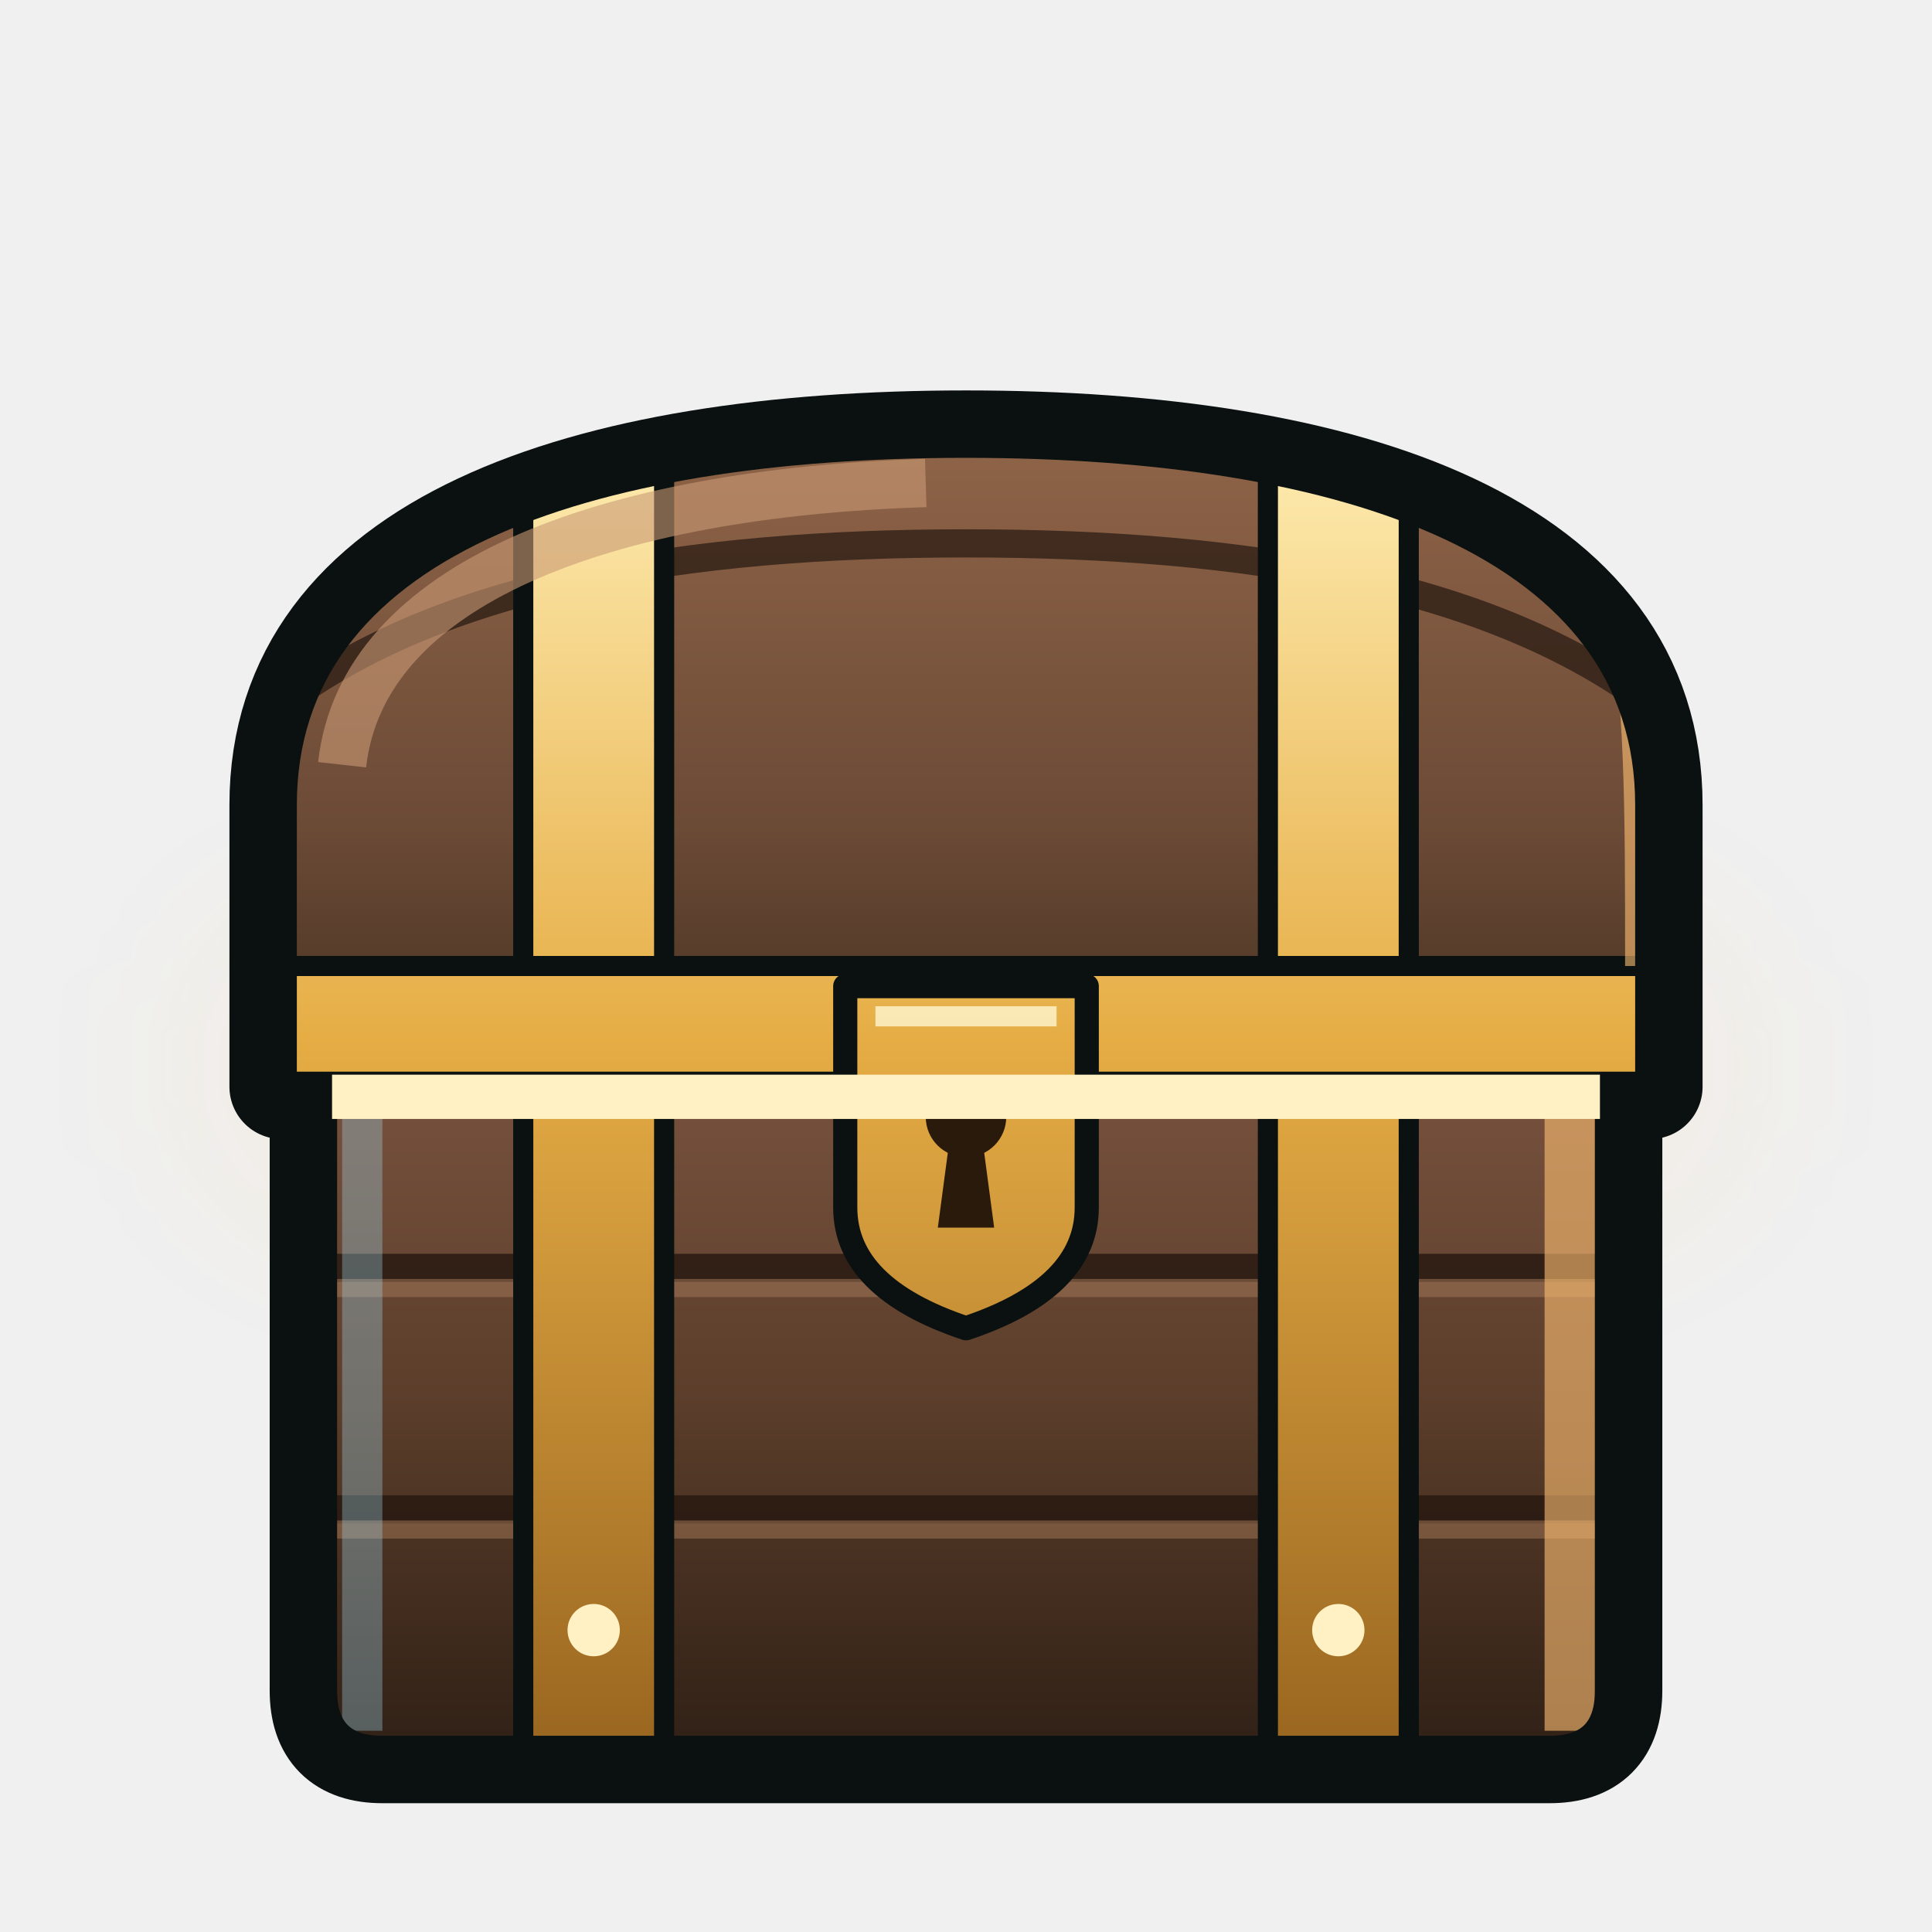
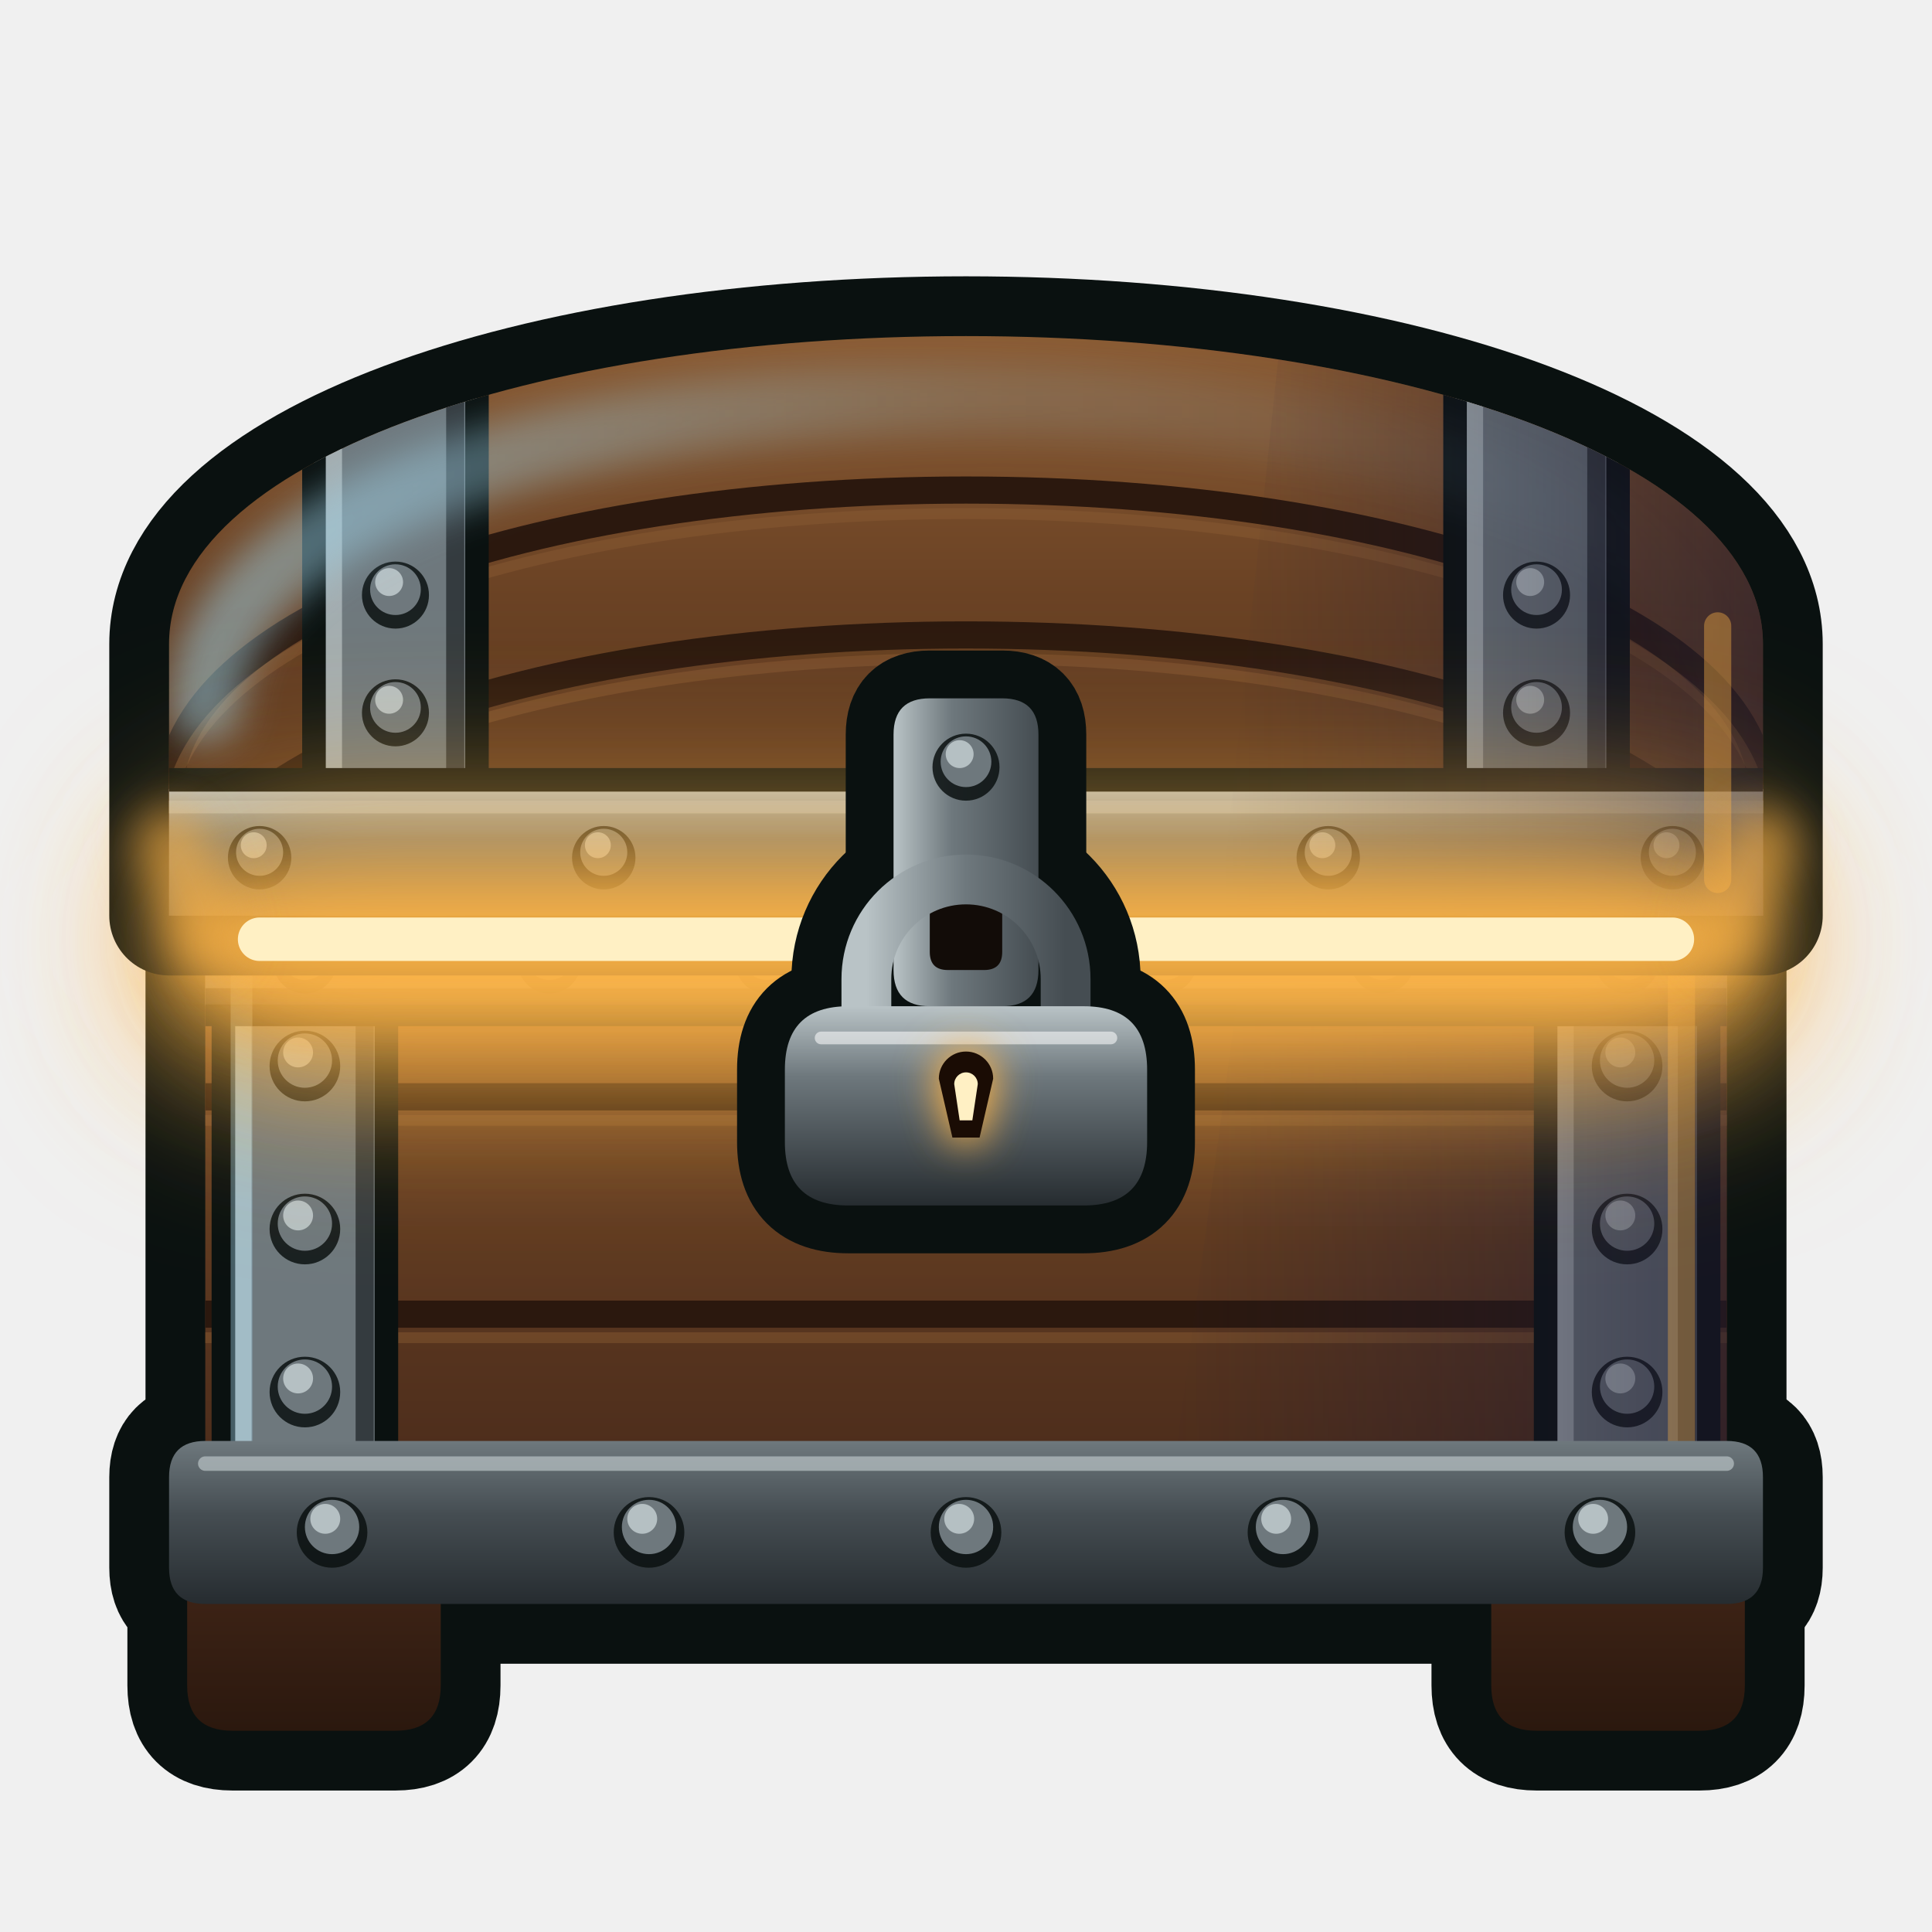
<svg xmlns="http://www.w3.org/2000/svg" viewBox="0 0 96 96" width="96" height="96">
  <defs>
-     <linearGradient id="cst-wood" gradientUnits="userSpaceOnUse" x1="0" y1="52" x2="0" y2="88">
-       <stop offset="0" stop-color="#7a5440" />
-       <stop offset="0.5" stop-color="#5a3d2a" />
-       <stop offset="1" stop-color="#2e1f15" />
-     </linearGradient>
-     <linearGradient id="cst-lid" gradientUnits="userSpaceOnUse" x1="0" y1="22" x2="0" y2="54">
-       <stop offset="0" stop-color="#8f6448" />
-       <stop offset="0.6" stop-color="#6b4a36" />
-       <stop offset="1" stop-color="#43301f" />
-     </linearGradient>
-     <linearGradient id="cst-gold" gradientUnits="userSpaceOnUse" x1="0" y1="20" x2="0" y2="90">
-       <stop offset="0" stop-color="#fff0b8" />
-       <stop offset="0.45" stop-color="#e6ad45" />
-       <stop offset="1" stop-color="#93601d" />
-     </linearGradient>
-     <linearGradient id="cst-inlid" gradientUnits="userSpaceOnUse" x1="0" y1="0" x2="0" y2="40">
-       <stop offset="0" stop-color="#2a1a10" />
-       <stop offset="1" stop-color="#4a3020" />
-     </linearGradient>
-     <radialGradient id="cst-seam" gradientUnits="userSpaceOnUse" cx="48" cy="53" r="40">
-       <stop offset="0" stop-color="#fff1c4" stop-opacity="0.9" />
-       <stop offset="0.4" stop-color="#ffb547" stop-opacity="0.35" />
-       <stop offset="1" stop-color="#ffb547" stop-opacity="0" />
-     </radialGradient>
-     <linearGradient id="cst-beam" gradientUnits="userSpaceOnUse" x1="0" y1="52" x2="0" y2="0">
-       <stop offset="0" stop-color="#fff6dc" stop-opacity="0.85" />
-       <stop offset="0.5" stop-color="#ffd27a" stop-opacity="0.35" />
-       <stop offset="1" stop-color="#ffd27a" stop-opacity="0" />
-     </linearGradient>
-     <radialGradient id="cst-inside" gradientUnits="userSpaceOnUse" cx="48" cy="54" r="30">
-       <stop offset="0" stop-color="#ffffff" />
-       <stop offset="0.4" stop-color="#fff1c4" />
+     <linearGradient id="chest-l1" gradientUnits="userSpaceOnUse" x1="0" y1="202" x2="0" y2="226">
+       <stop offset="0" stop-color="#47291a" />
+       <stop offset="1" stop-color="#2b180e" />
+     </linearGradient>
+     <linearGradient id="chest-l2" gradientUnits="userSpaceOnUse" x1="0" y1="202" x2="0" y2="226">
+       <stop offset="0" stop-color="#47291a" />
+       <stop offset="1" stop-color="#2b180e" />
+     </linearGradient>
+     <linearGradient id="chest-l3" gradientUnits="userSpaceOnUse" x1="0" y1="110" x2="0" y2="132">
+       <stop offset="0" stop-color="#9a6a40" />
+       <stop offset="1" stop-color="#5e3a20" />
+     </linearGradient>
+     <linearGradient id="chest-l4" gradientUnits="userSpaceOnUse" x1="0" y1="114" x2="0" y2="128">
+       <stop offset="0" stop-color="#0c0705" />
+       <stop offset="0.55" stop-color="#2b180e" />
      <stop offset="1" stop-color="#ffb547" />
-     </radialGradient>
-     <filter id="cst-b" x="-60%" y="-60%" width="220%" height="220%">
-       <feGaussianBlur stdDeviation="2.5" />
-     </filter>
-     <filter id="cst-b4" x="-60%" y="-60%" width="220%" height="220%">
-       <feGaussianBlur stdDeviation="4" />
-     </filter>
+     </linearGradient>
+     <filter id="chest-b5" filterUnits="userSpaceOnUse" x="-64" y="-64" width="384" height="384">
+       <feGaussianBlur stdDeviation="3" />
+     </filter>
+     <linearGradient id="chest-l6" gradientUnits="userSpaceOnUse" x1="0" y1="130" x2="0" y2="204">
+       <stop offset="0" stop-color="#8a5a32" />
+       <stop offset="0.35" stop-color="#6a4224" />
+       <stop offset="1" stop-color="#47291a" />
+     </linearGradient>
+     <clipPath id="chest-c7">
+       <path d="M47,130 H209 Q212,130 212,133 V201 Q212,204 209,204 H47 Q44,204 44,201 V133 Q44,130 47,130Z" />
+     </clipPath>
+     <linearGradient id="chest-l8" gradientUnits="userSpaceOnUse" x1="150" y1="0" x2="212" y2="0">
+       <stop offset="0" stop-color="#1c1830" stop-opacity="0" />
+       <stop offset="1" stop-color="#1c1830" stop-opacity="0.55" />
+     </linearGradient>
+     <linearGradient id="chest-l9" gradientUnits="userSpaceOnUse" x1="0" y1="130" x2="0" y2="148">
+       <stop offset="0" stop-color="#000" stop-opacity="0.45" />
+       <stop offset="1" stop-color="#000" stop-opacity="0" />
+     </linearGradient>
+     <linearGradient id="chest-l10" gradientUnits="userSpaceOnUse" x1="0" y1="194" x2="0" y2="212">
+       <stop offset="0" stop-color="#6e787d" />
+       <stop offset="0.45" stop-color="#454d52" />
+       <stop offset="1" stop-color="#262c30" />
+     </linearGradient>
+     <filter id="chest-b11" filterUnits="userSpaceOnUse" x="-64" y="-64" width="384" height="384">
+       <feGaussianBlur stdDeviation="8.0" />
+     </filter>
+     <linearGradient id="chest-l12" gradientUnits="userSpaceOnUse" x1="0" y1="72" x2="0" y2="136">
+       <stop offset="0" stop-color="#8a5a32" />
+       <stop offset="0.45" stop-color="#6a4224" />
+       <stop offset="1" stop-color="#47291a" />
+     </linearGradient>
+     <clipPath id="chest-c13">
+       <path d="M40,136 L40,106 C40,86 80,72 128,72 C176,72 216,86 216,106 L216,136Z" />
+     </clipPath>
+     <linearGradient id="chest-l14" gradientUnits="userSpaceOnUse" x1="0" y1="122" x2="0" y2="136">
+       <stop offset="0" stop-color="#b9c3c6" />
+       <stop offset="0.4" stop-color="#6e787d" />
+       <stop offset="1" stop-color="#454d52" />
+     </linearGradient>
+     <linearGradient id="chest-l15" gradientUnits="userSpaceOnUse" x1="40" y1="0" x2="216" y2="0">
+       <stop offset="0" stop-color="#9fd2e6" stop-opacity="0.55" />
+       <stop offset="0.5" stop-color="#9fd2e6" stop-opacity="0.18" />
+       <stop offset="1" stop-color="#9fd2e6" stop-opacity="0" />
+     </linearGradient>
+     <filter id="chest-b16" filterUnits="userSpaceOnUse" x="-64" y="-64" width="384" height="384">
+       <feGaussianBlur stdDeviation="2" />
+     </filter>
+     <linearGradient id="chest-l17" gradientUnits="userSpaceOnUse" x1="156" y1="0" x2="216" y2="0">
+       <stop offset="0" stop-color="#1c1830" stop-opacity="0" />
+       <stop offset="1" stop-color="#1c1830" stop-opacity="0.55" />
+     </linearGradient>
+     <filter id="chest-b18" filterUnits="userSpaceOnUse" x="-64" y="-64" width="384" height="384">
+       <feGaussianBlur stdDeviation="10.0" />
+     </filter>
+     <filter id="chest-b19" filterUnits="userSpaceOnUse" x="-64" y="-64" width="384" height="384">
+       <feGaussianBlur stdDeviation="4.0" />
+     </filter>
+     <filter id="chest-b20" filterUnits="userSpaceOnUse" x="-64" y="-64" width="384" height="384">
+       <feGaussianBlur stdDeviation="2.4" />
+     </filter>
+     <filter id="chest-b21" filterUnits="userSpaceOnUse" x="-64" y="-64" width="384" height="384">
+       <feGaussianBlur stdDeviation="2.2" />
+     </filter>
+     <linearGradient id="chest-l22" gradientUnits="userSpaceOnUse" x1="120" y1="0" x2="136" y2="0">
+       <stop offset="0" stop-color="#b9c3c6" />
+       <stop offset="0.4" stop-color="#6e787d" />
+       <stop offset="1" stop-color="#454d52" />
+     </linearGradient>
+     <linearGradient id="chest-l23" gradientUnits="userSpaceOnUse" x1="117" y1="0" x2="139" y2="0">
+       <stop offset="0" stop-color="#b9c3c6" />
+       <stop offset="0.5" stop-color="#6e787d" />
+       <stop offset="1" stop-color="#454d52" />
+     </linearGradient>
+     <linearGradient id="chest-l24" gradientUnits="userSpaceOnUse" x1="0" y1="146" x2="0" y2="168">
+       <stop offset="0" stop-color="#b9c3c6" />
+       <stop offset="0.35" stop-color="#6e787d" />
+       <stop offset="1" stop-color="#262c30" />
+     </linearGradient>
  </defs>
-   <ellipse cx="48" cy="53" rx="44" ry="9" fill="url(#cst-seam)" filter="url(#cst-b4)" />
-   <g>
-     <path d="M 16 52 L 80 52 L 80 84 Q 80 87 77 87 L 19 87 Q 16 87 16 84 Z" fill="#0a1110" stroke="#0a1110" stroke-width="5.2" stroke-linejoin="round" stroke-linecap="round" />
-     <path d="M 14 54 L 14 40 C 14 27 29 22 48 22 C 67 22 82 27 82 40 L 82 54 Z" fill="#0a1110" stroke="#0a1110" stroke-width="5.2" stroke-linejoin="round" stroke-linecap="round" />
-     <path d="M 42 49 L 54 49 L 54 60 Q 54 64 48 66 Q 42 64 42 60 Z" fill="#0a1110" stroke="#0a1110" stroke-width="5.2" stroke-linejoin="round" stroke-linecap="round" />
+   <g transform="translate(-9.60 -15.70) scale(0.45)">
+     <path d="M44,132 L212,132 L203,110 L53,110Z" fill="#0a1110" stroke="#0a1110" stroke-width="13.2" stroke-linecap="round" stroke-linejoin="round" />
+     <path d="M47,130 H209 Q212,130 212,133 V201 Q212,204 209,204 H47 Q44,204 44,201 V133 Q44,130 47,130Z" fill="#0a1110" stroke="#0a1110" stroke-width="13.2" stroke-linecap="round" stroke-linejoin="round" />
+     <path d="M44,194 H212 Q216,194 216,198 V208 Q216,212 212,212 H44 Q40,212 40,208 V198 Q40,194 44,194Z" fill="#0a1110" stroke="#0a1110" stroke-width="13.2" stroke-linecap="round" stroke-linejoin="round" />
+     <path d="M47,202 H65 Q70,202 70,207 V221 Q70,226 65,226 H47 Q42,226 42,221 V207 Q42,202 47,202Z" fill="#0a1110" stroke="#0a1110" stroke-width="13.2" stroke-linecap="round" stroke-linejoin="round" />
+     <path d="M191,202 H209 Q214,202 214,207 V221 Q214,226 209,226 H191 Q186,226 186,221 V207 Q186,202 191,202Z" fill="#0a1110" stroke="#0a1110" stroke-width="13.2" stroke-linecap="round" stroke-linejoin="round" />
+     <path d="M47,202 H65 Q70,202 70,207 V221 Q70,226 65,226 H47 Q42,226 42,221 V207 Q42,202 47,202Z" fill="url(#chest-l1)" />
+     <path d="M47.5,205 H64.5 Q67,205 67,207.5 V207.5 Q67,210 64.5,210 H47.5 Q45,210 45,207.5 V207.5 Q45,205 47.5,205Z" fill="#454d52" opacity="0.6" />
+     <path d="M191,202 H209 Q214,202 214,207 V221 Q214,226 209,226 H191 Q186,226 186,221 V207 Q186,202 191,202Z" fill="url(#chest-l2)" />
+     <path d="M191.5,205 H208.5 Q211,205 211,207.5 V207.5 Q211,210 208.5,210 H191.5 Q189,210 189,207.5 V207.5 Q189,205 191.5,205Z" fill="#454d52" opacity="0.6" />
+     <path d="M44,132 L212,132 L203,110 L53,110Z" fill="url(#chest-l3)" />
+     <path d="M56,128 L200,128 L194,114 L62,114Z" fill="url(#chest-l4)" />
+     <path d="M56,128 L62,114 L72,114 L68,128Z" fill="#000" opacity="0.35" />
+     <path d="M200,128 L194,114 L184,114 L188,128Z" fill="#000" opacity="0.35" />
+     <ellipse cx="128" cy="127" rx="58" ry="6" fill="#ffcf7a" opacity="0.85" filter="url(#chest-b5)" />
+     <ellipse cx="128" cy="127.5" rx="30" ry="2.4" fill="#fff0c4" opacity="0.9" />
+     <path d="M47,130 H209 Q212,130 212,133 V201 Q212,204 209,204 H47 Q44,204 44,201 V133 Q44,130 47,130Z" fill="url(#chest-l6)" />
+     <g clip-path="url(#chest-c7)">
+       <path d="M44,156 H212" fill="none" stroke="#2b180e" stroke-width="3" stroke-linecap="round" stroke-linejoin="round" />
+       <path d="M44,158.6 H212" fill="none" stroke="#8a5a32" stroke-width="1.2" stroke-linecap="round" stroke-linejoin="round" opacity="0.45" />
+       <path d="M44,180 H212" fill="none" stroke="#2b180e" stroke-width="3" stroke-linecap="round" stroke-linejoin="round" />
+       <path d="M44,182.6 H212" fill="none" stroke="#8a5a32" stroke-width="1.2" stroke-linecap="round" stroke-linejoin="round" opacity="0.45" />
+       <path d="M48,130 H62 Q64,130 64,132 V204 Q64,206 62,206 H48 Q46,206 46,204 V132 Q46,130 48,130Z" fill="#6e787d" />
+       <path d="M48.2,132 V202" fill="none" stroke="#b9c3c6" stroke-width="1.8" stroke-linecap="round" stroke-linejoin="round" opacity="0.7" />
+       <path d="M61.6,132 V202" fill="none" stroke="#262c30" stroke-width="2" stroke-linecap="round" stroke-linejoin="round" opacity="0.8" />
+       <path d="M46,130 V206 M64,130 V206" fill="none" stroke="#0a1110" stroke-width="2.6" stroke-linecap="round" stroke-linejoin="round" />
+       <path d="M51.1,152.6 a3.9,3.9 0 1,0 7.8,0 a3.9,3.9 0 1,0 -7.8,0Z" fill="#0a1110" opacity="0.85" />
+       <path d="M52,152 a3,3 0 1,0 6,0 a3,3 0 1,0 -6,0Z" fill="#6e787d" />
+       <path d="M52.6,151.1 a1.65,1.65 0 1,0 3.3,0 a1.65,1.65 0 1,0 -3.3,0Z" fill="#b9c3c6" opacity="0.95" />
+       <path d="M51.1,170.6 a3.9,3.9 0 1,0 7.8,0 a3.9,3.9 0 1,0 -7.8,0Z" fill="#0a1110" opacity="0.85" />
+       <path d="M52,170 a3,3 0 1,0 6,0 a3,3 0 1,0 -6,0Z" fill="#6e787d" />
+       <path d="M52.6,169.1 a1.65,1.65 0 1,0 3.3,0 a1.65,1.65 0 1,0 -3.3,0Z" fill="#b9c3c6" opacity="0.95" />
+       <path d="M51.1,188.6 a3.9,3.9 0 1,0 7.8,0 a3.9,3.9 0 1,0 -7.8,0Z" fill="#0a1110" opacity="0.85" />
+       <path d="M52,188 a3,3 0 1,0 6,0 a3,3 0 1,0 -6,0Z" fill="#6e787d" />
+       <path d="M52.6,187.1 a1.65,1.65 0 1,0 3.3,0 a1.65,1.65 0 1,0 -3.3,0Z" fill="#b9c3c6" opacity="0.95" />
+       <path d="M194,130 H208 Q210,130 210,132 V204 Q210,206 208,206 H194 Q192,206 192,204 V132 Q192,130 194,130Z" fill="#6e787d" />
+       <path d="M194.2,132 V202" fill="none" stroke="#b9c3c6" stroke-width="1.8" stroke-linecap="round" stroke-linejoin="round" opacity="0.7" />
+       <path d="M207.6,132 V202" fill="none" stroke="#262c30" stroke-width="2" stroke-linecap="round" stroke-linejoin="round" opacity="0.8" />
+       <path d="M192,130 V206 M210,130 V206" fill="none" stroke="#0a1110" stroke-width="2.6" stroke-linecap="round" stroke-linejoin="round" />
+       <path d="M197.1,152.6 a3.9,3.9 0 1,0 7.8,0 a3.9,3.9 0 1,0 -7.8,0Z" fill="#0a1110" opacity="0.85" />
+       <path d="M198,152 a3,3 0 1,0 6,0 a3,3 0 1,0 -6,0Z" fill="#6e787d" />
+       <path d="M198.6,151.1 a1.65,1.65 0 1,0 3.3,0 a1.65,1.65 0 1,0 -3.3,0Z" fill="#b9c3c6" opacity="0.95" />
+       <path d="M197.1,170.6 a3.9,3.9 0 1,0 7.8,0 a3.9,3.9 0 1,0 -7.8,0Z" fill="#0a1110" opacity="0.85" />
+       <path d="M198,170 a3,3 0 1,0 6,0 a3,3 0 1,0 -6,0Z" fill="#6e787d" />
+       <path d="M198.6,169.1 a1.65,1.65 0 1,0 3.3,0 a1.65,1.65 0 1,0 -3.3,0Z" fill="#b9c3c6" opacity="0.95" />
+       <path d="M197.1,188.6 a3.9,3.9 0 1,0 7.8,0 a3.9,3.9 0 1,0 -7.8,0Z" fill="#0a1110" opacity="0.85" />
+       <path d="M198,188 a3,3 0 1,0 6,0 a3,3 0 1,0 -6,0Z" fill="#6e787d" />
+       <path d="M198.6,187.1 a1.65,1.65 0 1,0 3.3,0 a1.65,1.65 0 1,0 -3.3,0Z" fill="#b9c3c6" opacity="0.95" />
+       <path d="M44,134 H212 V146 H44Z" fill="#6e787d" />
+       <path d="M44,136.4 H212" fill="none" stroke="#b9c3c6" stroke-width="1.6" stroke-linecap="round" stroke-linejoin="round" opacity="0.75" />
+       <path d="M44,145 H212" fill="none" stroke="#262c30" stroke-width="2" stroke-linecap="round" stroke-linejoin="round" />
+       <path d="M44,147 H212" fill="none" stroke="#0a1110" stroke-width="2.4" stroke-linecap="round" stroke-linejoin="round" />
+       <path d="M51.5,141.1 a3.5,3.5 0 1,0 7,0 a3.5,3.5 0 1,0 -7,0Z" fill="#0a1110" opacity="0.85" />
+       <path d="M52.4,140.5 a2.6,2.6 0 1,0 5.2,0 a2.6,2.6 0 1,0 -5.2,0Z" fill="#6e787d" />
+       <path d="M52.92,139.72 a1.43,1.43 0 1,0 2.86,0 a1.43,1.43 0 1,0 -2.86,0Z" fill="#b9c3c6" opacity="0.95" />
+       <path d="M78.5,141.1 a3.5,3.5 0 1,0 7,0 a3.5,3.5 0 1,0 -7,0Z" fill="#0a1110" opacity="0.85" />
+       <path d="M79.4,140.5 a2.6,2.6 0 1,0 5.2,0 a2.6,2.6 0 1,0 -5.2,0Z" fill="#6e787d" />
+       <path d="M79.92,139.72 a1.43,1.43 0 1,0 2.86,0 a1.43,1.43 0 1,0 -2.86,0Z" fill="#b9c3c6" opacity="0.95" />
+       <path d="M102.5,141.1 a3.5,3.5 0 1,0 7,0 a3.5,3.5 0 1,0 -7,0Z" fill="#0a1110" opacity="0.85" />
+       <path d="M103.4,140.5 a2.6,2.6 0 1,0 5.2,0 a2.6,2.6 0 1,0 -5.2,0Z" fill="#6e787d" />
+       <path d="M103.92,139.72 a1.43,1.43 0 1,0 2.86,0 a1.43,1.43 0 1,0 -2.86,0Z" fill="#b9c3c6" opacity="0.95" />
+       <path d="M146.5,141.1 a3.5,3.5 0 1,0 7,0 a3.5,3.5 0 1,0 -7,0Z" fill="#0a1110" opacity="0.85" />
+       <path d="M147.4,140.5 a2.6,2.6 0 1,0 5.2,0 a2.6,2.6 0 1,0 -5.2,0Z" fill="#6e787d" />
+       <path d="M147.92,139.72 a1.43,1.43 0 1,0 2.86,0 a1.43,1.43 0 1,0 -2.86,0Z" fill="#b9c3c6" opacity="0.95" />
+       <path d="M170.5,141.1 a3.5,3.5 0 1,0 7,0 a3.5,3.5 0 1,0 -7,0Z" fill="#0a1110" opacity="0.85" />
+       <path d="M171.4,140.5 a2.6,2.6 0 1,0 5.2,0 a2.6,2.6 0 1,0 -5.2,0Z" fill="#6e787d" />
+       <path d="M171.92,139.72 a1.43,1.43 0 1,0 2.86,0 a1.43,1.43 0 1,0 -2.86,0Z" fill="#b9c3c6" opacity="0.95" />
+       <path d="M197.5,141.1 a3.5,3.5 0 1,0 7,0 a3.5,3.5 0 1,0 -7,0Z" fill="#0a1110" opacity="0.85" />
+       <path d="M198.4,140.5 a2.6,2.6 0 1,0 5.2,0 a2.6,2.6 0 1,0 -5.2,0Z" fill="#6e787d" />
+       <path d="M198.92,139.72 a1.43,1.43 0 1,0 2.86,0 a1.43,1.43 0 1,0 -2.86,0Z" fill="#b9c3c6" opacity="0.95" />
+       <path d="M117,140 H139 Q144,140 144,145 V165 Q144,170 139,170 H117 Q112,170 112,165 V145 Q112,140 117,140Z" fill="#0a1110" />
+       <path d="M118,142 H138 Q142,142 142,146 V164 Q142,168 138,168 H118 Q114,168 114,164 V146 Q114,142 118,142Z" fill="#6e787d" />
+       <path d="M127,150 H129 Q132,150 132,153 V159 Q132,162 129,162 H127 Q124,162 124,159 V153 Q124,150 127,150Z" fill="#120c08" />
+       <path d="M160,130 L212,130 L212,204 L150,204Z" fill="url(#chest-l8)" />
+       <path d="M207,134 L207,200" fill="none" stroke="#ffb547" stroke-width="3" stroke-linecap="round" stroke-linejoin="round" opacity="0.35" />
+       <path d="M48,134 L48,198" fill="none" stroke="#9fd2e6" stroke-width="2.4" stroke-linecap="round" stroke-linejoin="round" opacity="0.4" />
+       <path d="M44,130 H212 V146 H44Z" fill="url(#chest-l9)" />
+     </g>
+     <path d="M44,194 H212 Q216,194 216,198 V208 Q216,212 212,212 H44 Q40,212 40,208 V198 Q40,194 44,194Z" fill="url(#chest-l10)" />
+     <path d="M44,196.5 H212" fill="none" stroke="#b9c3c6" stroke-width="1.6" stroke-linecap="round" stroke-linejoin="round" opacity="0.7" />
+     <path d="M54.1,204.1 a3.9,3.9 0 1,0 7.8,0 a3.9,3.9 0 1,0 -7.8,0Z" fill="#0a1110" opacity="0.85" />
+     <path d="M55,203.5 a3,3 0 1,0 6,0 a3,3 0 1,0 -6,0Z" fill="#6e787d" />
+     <path d="M55.6,202.6 a1.65,1.65 0 1,0 3.3,0 a1.65,1.65 0 1,0 -3.3,0Z" fill="#b9c3c6" opacity="0.95" />
+     <path d="M89.1,204.1 a3.9,3.9 0 1,0 7.8,0 a3.9,3.9 0 1,0 -7.8,0Z" fill="#0a1110" opacity="0.85" />
+     <path d="M90,203.5 a3,3 0 1,0 6,0 a3,3 0 1,0 -6,0Z" fill="#6e787d" />
+     <path d="M90.6,202.6 a1.65,1.65 0 1,0 3.3,0 a1.65,1.65 0 1,0 -3.3,0Z" fill="#b9c3c6" opacity="0.95" />
+     <path d="M124.1,204.1 a3.9,3.9 0 1,0 7.8,0 a3.9,3.9 0 1,0 -7.8,0Z" fill="#0a1110" opacity="0.85" />
+     <path d="M125,203.5 a3,3 0 1,0 6,0 a3,3 0 1,0 -6,0Z" fill="#6e787d" />
+     <path d="M125.6,202.6 a1.65,1.65 0 1,0 3.3,0 a1.65,1.65 0 1,0 -3.3,0Z" fill="#b9c3c6" opacity="0.95" />
+     <path d="M159.1,204.1 a3.9,3.9 0 1,0 7.8,0 a3.9,3.9 0 1,0 -7.8,0Z" fill="#0a1110" opacity="0.85" />
+     <path d="M160,203.5 a3,3 0 1,0 6,0 a3,3 0 1,0 -6,0Z" fill="#6e787d" />
+     <path d="M160.6,202.6 a1.65,1.65 0 1,0 3.3,0 a1.65,1.65 0 1,0 -3.3,0Z" fill="#b9c3c6" opacity="0.95" />
+     <path d="M194.1,204.1 a3.9,3.9 0 1,0 7.8,0 a3.9,3.9 0 1,0 -7.8,0Z" fill="#0a1110" opacity="0.85" />
+     <path d="M195,203.5 a3,3 0 1,0 6,0 a3,3 0 1,0 -6,0Z" fill="#6e787d" />
+     <path d="M195.6,202.6 a1.65,1.65 0 1,0 3.3,0 a1.65,1.65 0 1,0 -3.3,0Z" fill="#b9c3c6" opacity="0.95" />
+     <path d="M50,138 H206" fill="none" stroke="#ffb547" stroke-width="20.0" stroke-linecap="round" stroke-linejoin="round" opacity="0.9" filter="url(#chest-b11)" />
+     <path d="M40,136 L40,106 C40,86 80,72 128,72 C176,72 216,86 216,106 L216,136Z" fill="#0a1110" stroke="#0a1110" stroke-width="13.2" stroke-linecap="round" stroke-linejoin="round" />
+     <path d="M40,136 L40,106 C40,86 80,72 128,72 C176,72 216,86 216,106 L216,136Z" fill="url(#chest-l12)" />
+     <g clip-path="url(#chest-c13)">
+       <path d="M40,123 C40,103 80,89 128,89 C176,89 216,103 216,123" fill="none" stroke="#2b180e" stroke-width="3" stroke-linecap="round" stroke-linejoin="round" />
+       <path d="M40,125.6 C40,105.6 80,91.6 128,91.6 C176,91.6 216,105.6 216,125.6" fill="none" stroke="#8a5a32" stroke-width="1.2" stroke-linecap="round" stroke-linejoin="round" opacity="0.45" />
+       <path d="M40,139 C40,119 80,105 128,105 C176,105 216,119 216,139" fill="none" stroke="#2b180e" stroke-width="3" stroke-linecap="round" stroke-linejoin="round" />
+       <path d="M40,141.6 C40,121.6 80,107.6 128,107.6 C176,107.6 216,121.6 216,141.6" fill="none" stroke="#8a5a32" stroke-width="1.2" stroke-linecap="round" stroke-linejoin="round" opacity="0.45" />
+       <path d="M56,60 H74 V136 H56Z" fill="#6e787d" />
+       <path d="M58.2,60 V136" fill="none" stroke="#b9c3c6" stroke-width="1.8" stroke-linecap="round" stroke-linejoin="round" opacity="0.7" />
+       <path d="M71.6,60 V136" fill="none" stroke="#262c30" stroke-width="2" stroke-linecap="round" stroke-linejoin="round" opacity="0.8" />
+       <path d="M56,60 V136 M74,60 V136" fill="none" stroke="#0a1110" stroke-width="2.6" stroke-linecap="round" stroke-linejoin="round" />
+       <path d="M61.3,100.6 a3.7,3.7 0 1,0 7.4,0 a3.7,3.7 0 1,0 -7.4,0Z" fill="#0a1110" opacity="0.85" />
+       <path d="M62.2,100 a2.8,2.8 0 1,0 5.6,0 a2.8,2.8 0 1,0 -5.6,0Z" fill="#6e787d" />
+       <path d="M62.76,99.16 a1.54,1.54 0 1,0 3.08,0 a1.54,1.54 0 1,0 -3.08,0Z" fill="#b9c3c6" opacity="0.95" />
+       <path d="M61.3,113.6 a3.7,3.7 0 1,0 7.4,0 a3.7,3.7 0 1,0 -7.4,0Z" fill="#0a1110" opacity="0.85" />
+       <path d="M62.2,113 a2.8,2.8 0 1,0 5.6,0 a2.8,2.8 0 1,0 -5.6,0Z" fill="#6e787d" />
+       <path d="M62.76,112.16 a1.54,1.54 0 1,0 3.08,0 a1.54,1.54 0 1,0 -3.08,0Z" fill="#b9c3c6" opacity="0.95" />
+       <path d="M182,60 H200 V136 H182Z" fill="#6e787d" />
+       <path d="M184.2,60 V136" fill="none" stroke="#b9c3c6" stroke-width="1.8" stroke-linecap="round" stroke-linejoin="round" opacity="0.7" />
+       <path d="M197.6,60 V136" fill="none" stroke="#262c30" stroke-width="2" stroke-linecap="round" stroke-linejoin="round" opacity="0.8" />
+       <path d="M182,60 V136 M200,60 V136" fill="none" stroke="#0a1110" stroke-width="2.6" stroke-linecap="round" stroke-linejoin="round" />
+       <path d="M187.3,100.6 a3.7,3.7 0 1,0 7.4,0 a3.7,3.7 0 1,0 -7.4,0Z" fill="#0a1110" opacity="0.85" />
+       <path d="M188.2,100 a2.8,2.8 0 1,0 5.6,0 a2.8,2.8 0 1,0 -5.6,0Z" fill="#6e787d" />
+       <path d="M188.76,99.16 a1.54,1.54 0 1,0 3.08,0 a1.54,1.54 0 1,0 -3.08,0Z" fill="#b9c3c6" opacity="0.95" />
+       <path d="M187.3,113.6 a3.7,3.7 0 1,0 7.4,0 a3.7,3.7 0 1,0 -7.4,0Z" fill="#0a1110" opacity="0.85" />
+       <path d="M188.2,113 a2.8,2.8 0 1,0 5.6,0 a2.8,2.8 0 1,0 -5.6,0Z" fill="#6e787d" />
+       <path d="M188.76,112.16 a1.54,1.54 0 1,0 3.08,0 a1.54,1.54 0 1,0 -3.08,0Z" fill="#b9c3c6" opacity="0.95" />
+       <path d="M40,122 H216 V136 H40Z" fill="url(#chest-l14)" />
+       <path d="M40,121 H216" fill="none" stroke="#0a1110" stroke-width="2.6" stroke-linecap="round" stroke-linejoin="round" />
+       <path d="M40,124 H216" fill="none" stroke="#b9c3c6" stroke-width="1.4" stroke-linecap="round" stroke-linejoin="round" opacity="0.8" />
+       <path d="M46.5,129.6 a3.5,3.5 0 1,0 7,0 a3.5,3.5 0 1,0 -7,0Z" fill="#0a1110" opacity="0.85" />
+       <path d="M47.4,129 a2.6,2.6 0 1,0 5.2,0 a2.6,2.6 0 1,0 -5.2,0Z" fill="#6e787d" />
+       <path d="M47.92,128.22 a1.43,1.43 0 1,0 2.86,0 a1.43,1.43 0 1,0 -2.86,0Z" fill="#b9c3c6" opacity="0.95" />
+       <path d="M84.5,129.6 a3.5,3.5 0 1,0 7,0 a3.5,3.5 0 1,0 -7,0Z" fill="#0a1110" opacity="0.85" />
+       <path d="M85.4,129 a2.6,2.6 0 1,0 5.2,0 a2.6,2.6 0 1,0 -5.2,0Z" fill="#6e787d" />
+       <path d="M85.92,128.22 a1.43,1.43 0 1,0 2.86,0 a1.43,1.43 0 1,0 -2.86,0Z" fill="#b9c3c6" opacity="0.95" />
+       <path d="M164.5,129.6 a3.5,3.5 0 1,0 7,0 a3.5,3.5 0 1,0 -7,0Z" fill="#0a1110" opacity="0.85" />
+       <path d="M165.4,129 a2.6,2.6 0 1,0 5.2,0 a2.6,2.6 0 1,0 -5.2,0Z" fill="#6e787d" />
+       <path d="M165.92,128.22 a1.43,1.43 0 1,0 2.86,0 a1.43,1.43 0 1,0 -2.86,0Z" fill="#b9c3c6" opacity="0.95" />
+       <path d="M202.5,129.6 a3.5,3.5 0 1,0 7,0 a3.5,3.5 0 1,0 -7,0Z" fill="#0a1110" opacity="0.85" />
+       <path d="M203.4,129 a2.6,2.6 0 1,0 5.2,0 a2.6,2.6 0 1,0 -5.2,0Z" fill="#6e787d" />
+       <path d="M203.92,128.22 a1.43,1.43 0 1,0 2.86,0 a1.43,1.43 0 1,0 -2.86,0Z" fill="#b9c3c6" opacity="0.95" />
+       <path d="M44,113 C44,93 80,79 128,79 C176,79 212,93 212,113" fill="none" stroke="url(#chest-l15)" stroke-width="8" stroke-linecap="round" stroke-linejoin="round" filter="url(#chest-b16)" />
+       <path d="M164,60 L216,60 L216,136 L156,136Z" fill="url(#chest-l17)" />
+       <path d="M211,104 L211,132" fill="none" stroke="#ffb547" stroke-width="3" stroke-linecap="round" stroke-linejoin="round" opacity="0.4" />
+     </g>
+     <path d="M52,139 H204" fill="none" stroke="#ffb547" stroke-width="28.0" stroke-linecap="round" stroke-linejoin="round" opacity="0.75" filter="url(#chest-b18)" />
+     <path d="M48,139 H208" fill="none" stroke="#ffb547" stroke-width="12.0" stroke-linecap="round" stroke-linejoin="round" opacity="0.95" filter="url(#chest-b19)" />
+     <path d="M44,138 L40,128 M212,138 L216,128" fill="none" stroke="#ffb547" stroke-width="8.0" stroke-linecap="round" stroke-linejoin="round" opacity="0.6" filter="url(#chest-b20)" />
+     <path d="M50,138.6 H206" fill="none" stroke="#fff0c4" stroke-width="4.8" stroke-linecap="round" stroke-linejoin="round" opacity="1" />
+     <path d="M124,112 H132 Q136,112 136,116 V142 Q136,146 132,146 H124 Q120,146 120,142 V116 Q120,112 124,112Z" fill="#0a1110" stroke="#0a1110" stroke-width="10.56" stroke-linecap="round" stroke-linejoin="round" />
+     <path d="M115,146 H141 Q148,146 148,153 V161 Q148,168 141,168 H115 Q108,168 108,161 V153 Q108,146 115,146Z" fill="#0a1110" stroke="#0a1110" stroke-width="10.56" stroke-linecap="round" stroke-linejoin="round" />
+     <path d="M117,152 V143 A11,11 0 0,1 139,143 V152" fill="none" stroke="#0a1110" stroke-width="16.56" stroke-linecap="round" stroke-linejoin="round" />
+     <path d="M124,112 H132 Q136,112 136,116 V142 Q136,146 132,146 H124 Q120,146 120,142 V116 Q120,112 124,112Z" fill="url(#chest-l22)" />
+     <path d="M124.3,119.6 a3.7,3.7 0 1,0 7.4,0 a3.7,3.7 0 1,0 -7.4,0Z" fill="#0a1110" opacity="0.85" />
+     <path d="M125.2,119 a2.8,2.8 0 1,0 5.6,0 a2.8,2.8 0 1,0 -5.6,0Z" fill="#6e787d" />
+     <path d="M125.76,118.16 a1.54,1.54 0 1,0 3.08,0 a1.54,1.54 0 1,0 -3.08,0Z" fill="#b9c3c6" opacity="0.95" />
+     <path d="M126,134 H130 Q132,134 132,136 V140 Q132,142 130,142 H126 Q124,142 124,140 V136 Q124,134 126,134Z" fill="#120c08" />
+     <path d="M117,152 V143 A11,11 0 0,1 139,143 V152" fill="none" stroke="url(#chest-l23)" stroke-width="5.5" stroke-linecap="round" stroke-linejoin="round" />
+     <path d="M115,146 H141 Q148,146 148,153 V161 Q148,168 141,168 H115 Q108,168 108,161 V153 Q108,146 115,146Z" fill="url(#chest-l24)" />
+     <path d="M112,149.5 H144" fill="none" stroke="#ffffff" stroke-width="1.4" stroke-linecap="round" stroke-linejoin="round" opacity="0.55" />
+     <path d="M128,154 m-3.4,0 a3.4,3.4 0 1,1 6.8,0 l-1.6,7 h-3.6Z" fill="#ffb547" filter="url(#chest-b21)" />
+     <path d="M128,154 m-3,0 a3,3 0 1,1 6,0 l-1.5,6.5 h-3Z" fill="#1a0c04" />
+     <path d="M128,154.6 m-1.3,0 a1.3,1.3 0 1,1 2.6,0 l-0.6,4 h-1.4Z" fill="#fff0c4" />
  </g>
-   <g>
-     <g>
-       <path d="M 16 52 L 80 52 L 80 84 Q 80 87 77 87 L 19 87 Q 16 87 16 84 Z" fill="url(#cst-wood)" />
-       <clipPath id="cst-c0">
-         <path d="M 16 52 L 80 52 L 80 84 Q 80 87 77 87 L 19 87 Q 16 87 16 84 Z" />
-       </clipPath>
-       <g clip-path="url(#cst-c0)">
-         <path d="M 16 63 L 80 63 M 16 75 L 80 75" stroke="#24170f" stroke-width="1.4" opacity="0.8" />
-         <path d="M 16 64 L 80 64 M 16 76 L 80 76" stroke="#a5795a" stroke-width="0.9" opacity="0.5" />
-         <rect x="26" y="52" width="7" height="36" fill="url(#cst-gold)" />
-         <rect x="63" y="52" width="7" height="36" fill="url(#cst-gold)" />
-         <path d="M 26 52 L 26 88 M 33 52 L 33 88 M 63 52 L 63 88 M 70 52 L 70 88" stroke="#0a1110" stroke-width="1" />
-         <path d="M 78 53 L 78 86" stroke="#ffbf73" stroke-width="2.5" opacity="0.6" />
-         <path d="M 18 53 L 18 86" stroke="#9fd0e6" stroke-width="2" opacity="0.35" />
-         <circle cx="29.5" cy="81" r="1.3" fill="#fff1c4" />
-         <circle cx="66.5" cy="81" r="1.3" fill="#fff1c4" />
-       </g>
-       <path d="M 16 52 L 80 52 L 80 84 Q 80 87 77 87 L 19 87 Q 16 87 16 84 Z" fill="none" stroke="#0a1110" stroke-width="1.5" stroke-linejoin="round" stroke-linecap="round" />
-     </g>
-     <g>
-       <path d="M 14 54 L 14 40 C 14 27 29 22 48 22 C 67 22 82 27 82 40 L 82 54 Z" fill="url(#cst-lid)" />
-       <clipPath id="cst-c1">
-         <path d="M 14 54 L 14 40 C 14 27 29 22 48 22 C 67 22 82 27 82 40 L 82 54 Z" />
-       </clipPath>
-       <g clip-path="url(#cst-c1)">
-         <path d="M 14 35 C 22 29 34 27 48 27 C 62 27 74 29 82 35" fill="none" stroke="#24170f" stroke-width="1.4" opacity="0.7" />
-         <path d="M 26 23.5 L 33 22.5 L 33 54 L 26 54 Z" fill="url(#cst-gold)" />
-         <path d="M 63 22.5 L 70 23.5 L 70 54 L 63 54 Z" fill="url(#cst-gold)" />
-         <path d="M 26 23.5 L 26 54 M 33 22.5 L 33 54 M 63 22.5 L 63 54 M 70 23.5 L 70 54" stroke="#0a1110" stroke-width="1" />
-         <path d="M 17 38 C 18 29 30 24.5 46 24" fill="none" stroke="#c99a74" stroke-width="2.4" opacity="0.6" />
-         <rect x="14" y="48" width="68" height="6" fill="url(#cst-gold)" />
-         <path d="M 14 48 L 82 48" stroke="#0a1110" stroke-width="1" />
-         <path d="M 81 30 C 82 34 82 40 82 48" fill="none" stroke="#ffbf73" stroke-width="2.5" opacity="0.6" />
-       </g>
-       <path d="M 14 54 L 14 40 C 14 27 29 22 48 22 C 67 22 82 27 82 40 L 82 54 Z" fill="none" stroke="#0a1110" stroke-width="1.5" stroke-linejoin="round" stroke-linecap="round" />
-     </g>
-     <g>
-       <path d="M 42 49 L 54 49 L 54 60 Q 54 64 48 66 Q 42 64 42 60 Z" fill="url(#cst-gold)" />
-       <clipPath id="cst-c2">
-         <path d="M 42 49 L 54 49 L 54 60 Q 54 64 48 66 Q 42 64 42 60 Z" />
-       </clipPath>
-       <g clip-path="url(#cst-c2)">
-         <circle cx="48" cy="55.5" r="2" fill="#2a1a0c" />
-         <path d="M 47.2 56.5 L 46.6 61 L 49.4 61 L 48.8 56.5 Z" fill="#2a1a0c" />
-         <path d="M 43.5 50.5 L 52.5 50.5" stroke="#fff6d0" stroke-width="1" opacity="0.8" />
-       </g>
-       <path d="M 42 49 L 54 49 L 54 60 Q 54 64 48 66 Q 42 64 42 60 Z" fill="none" stroke="#0a1110" stroke-width="1.2" stroke-linejoin="round" stroke-linecap="round" />
-     </g>
-   </g>
-   <path d="M 16.5 54.5 L 79.5 54.5" stroke="#fff1c4" stroke-width="2.2" />
-   <path d="M 16.5 54.5 L 79.5 54.5" stroke="#ffb547" stroke-width="4" opacity="0.6" filter="url(#cst-b)" />
</svg>
